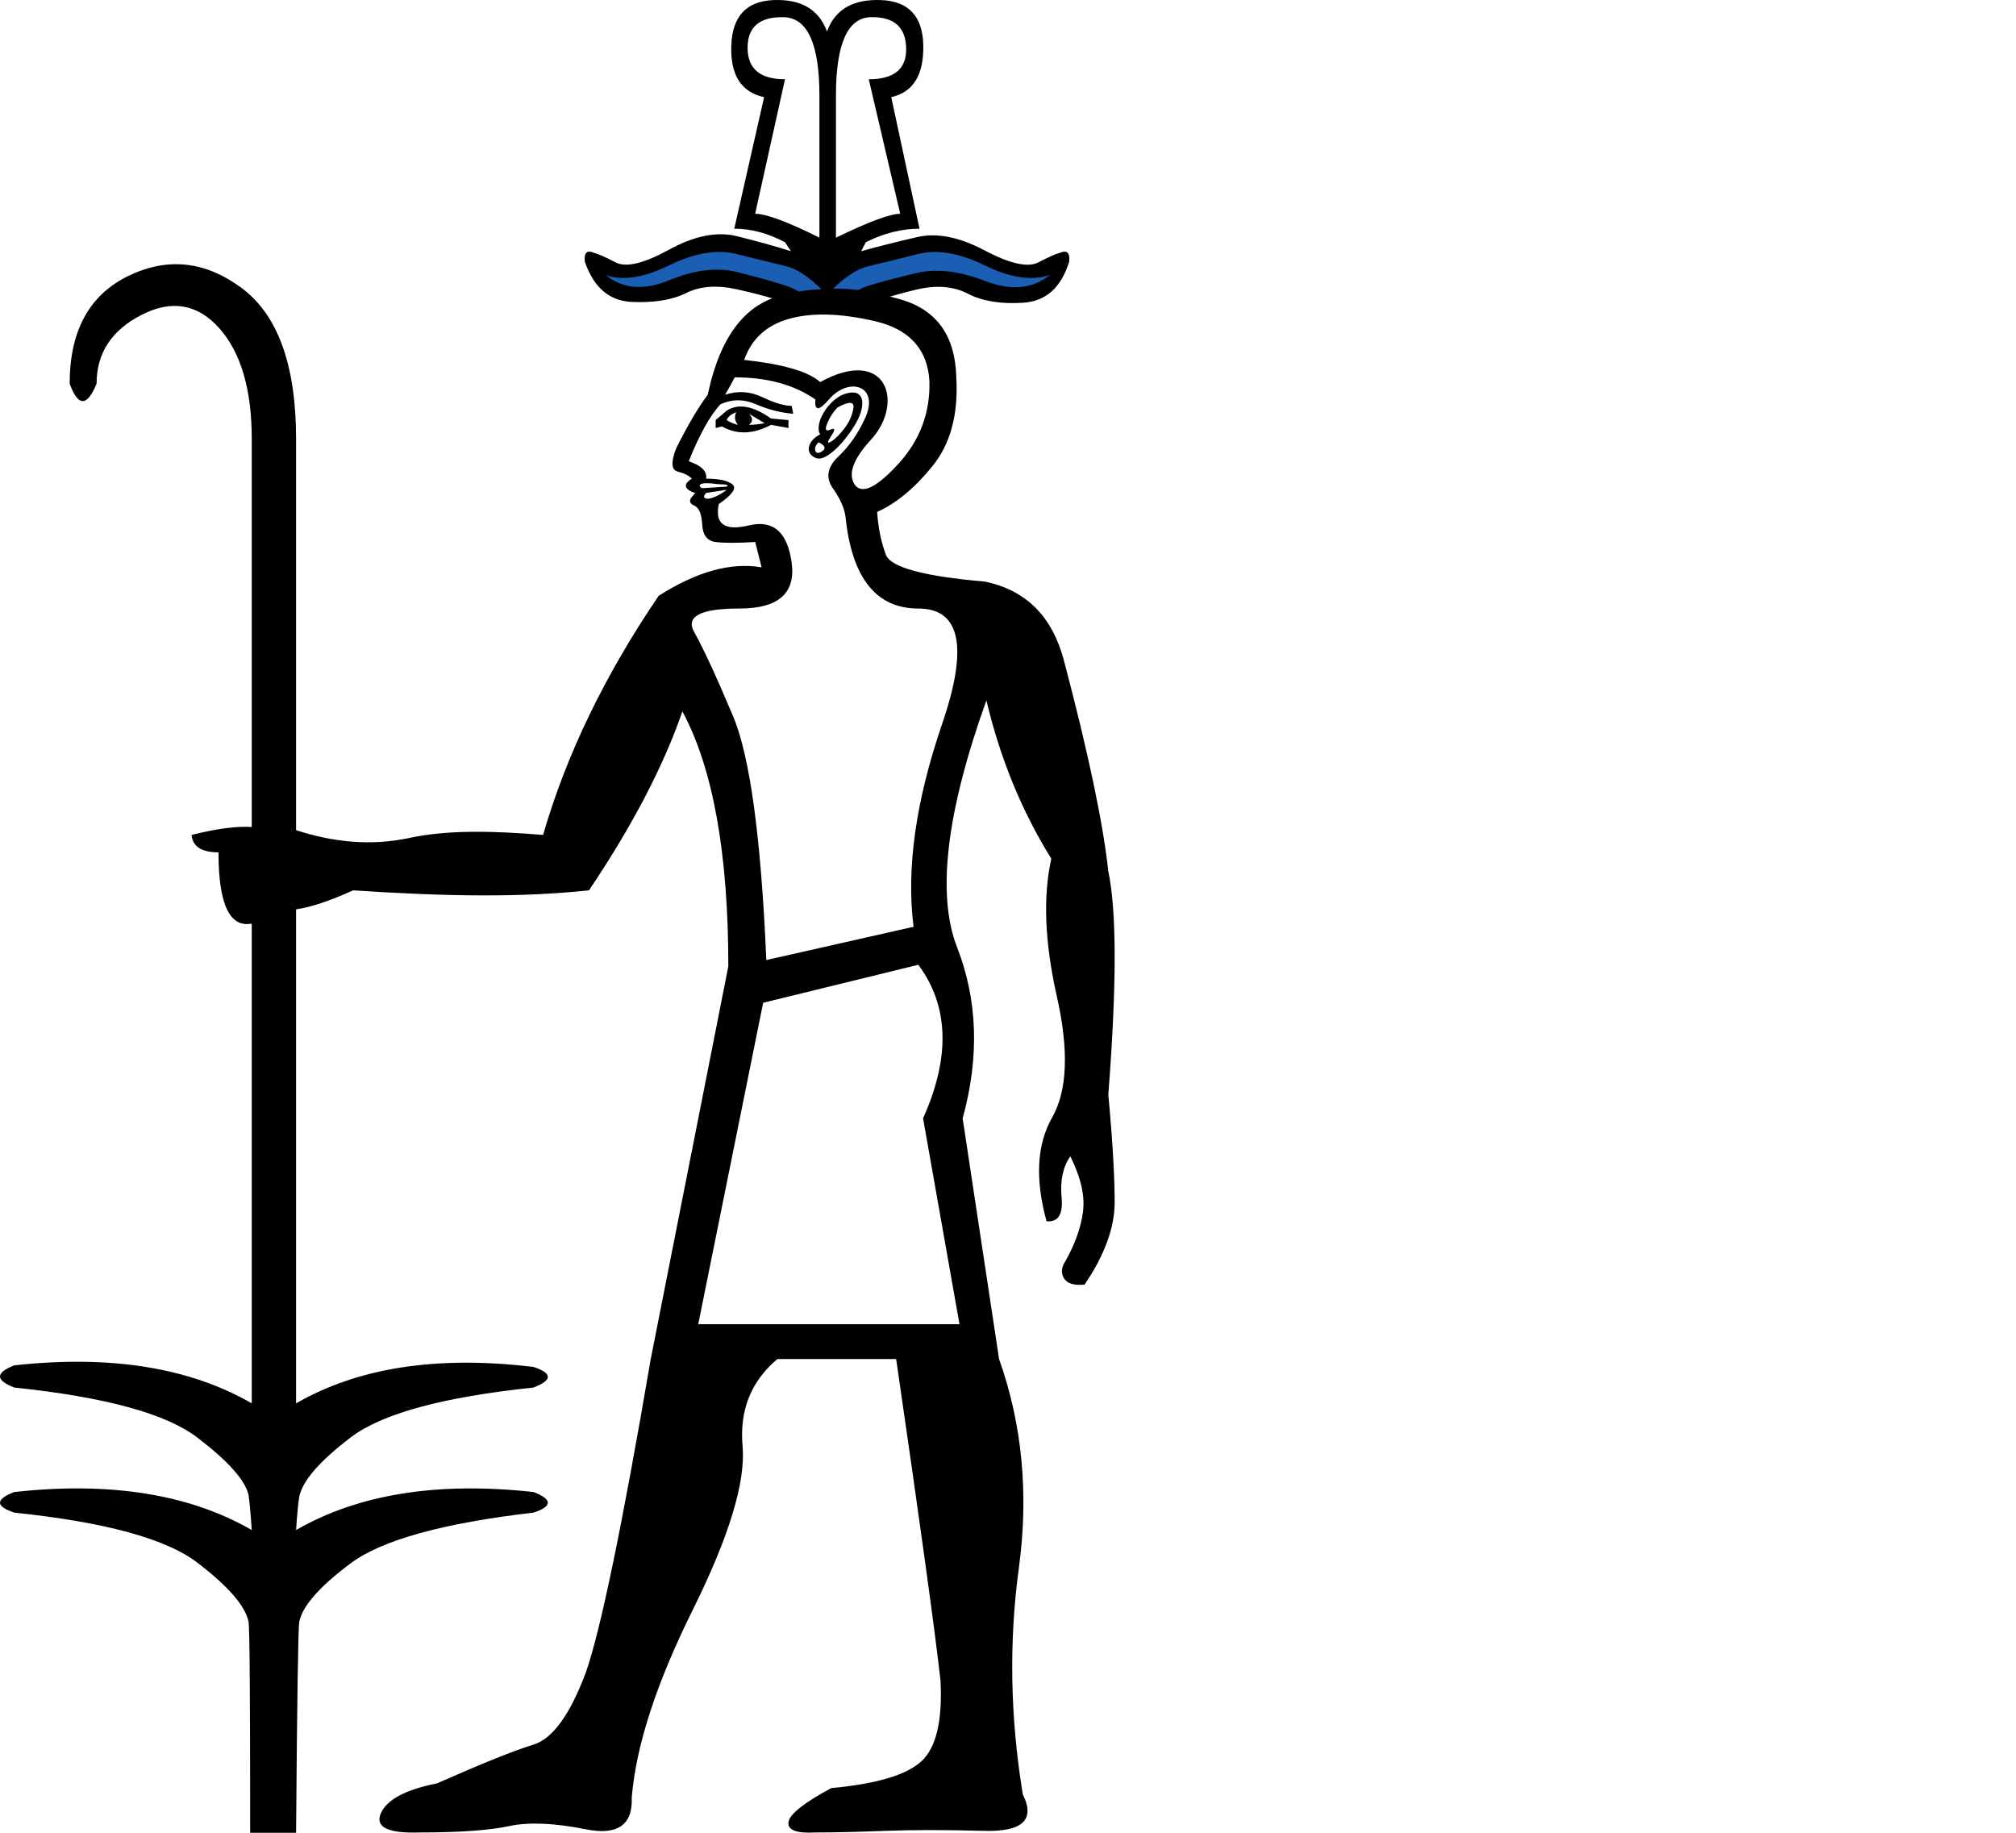
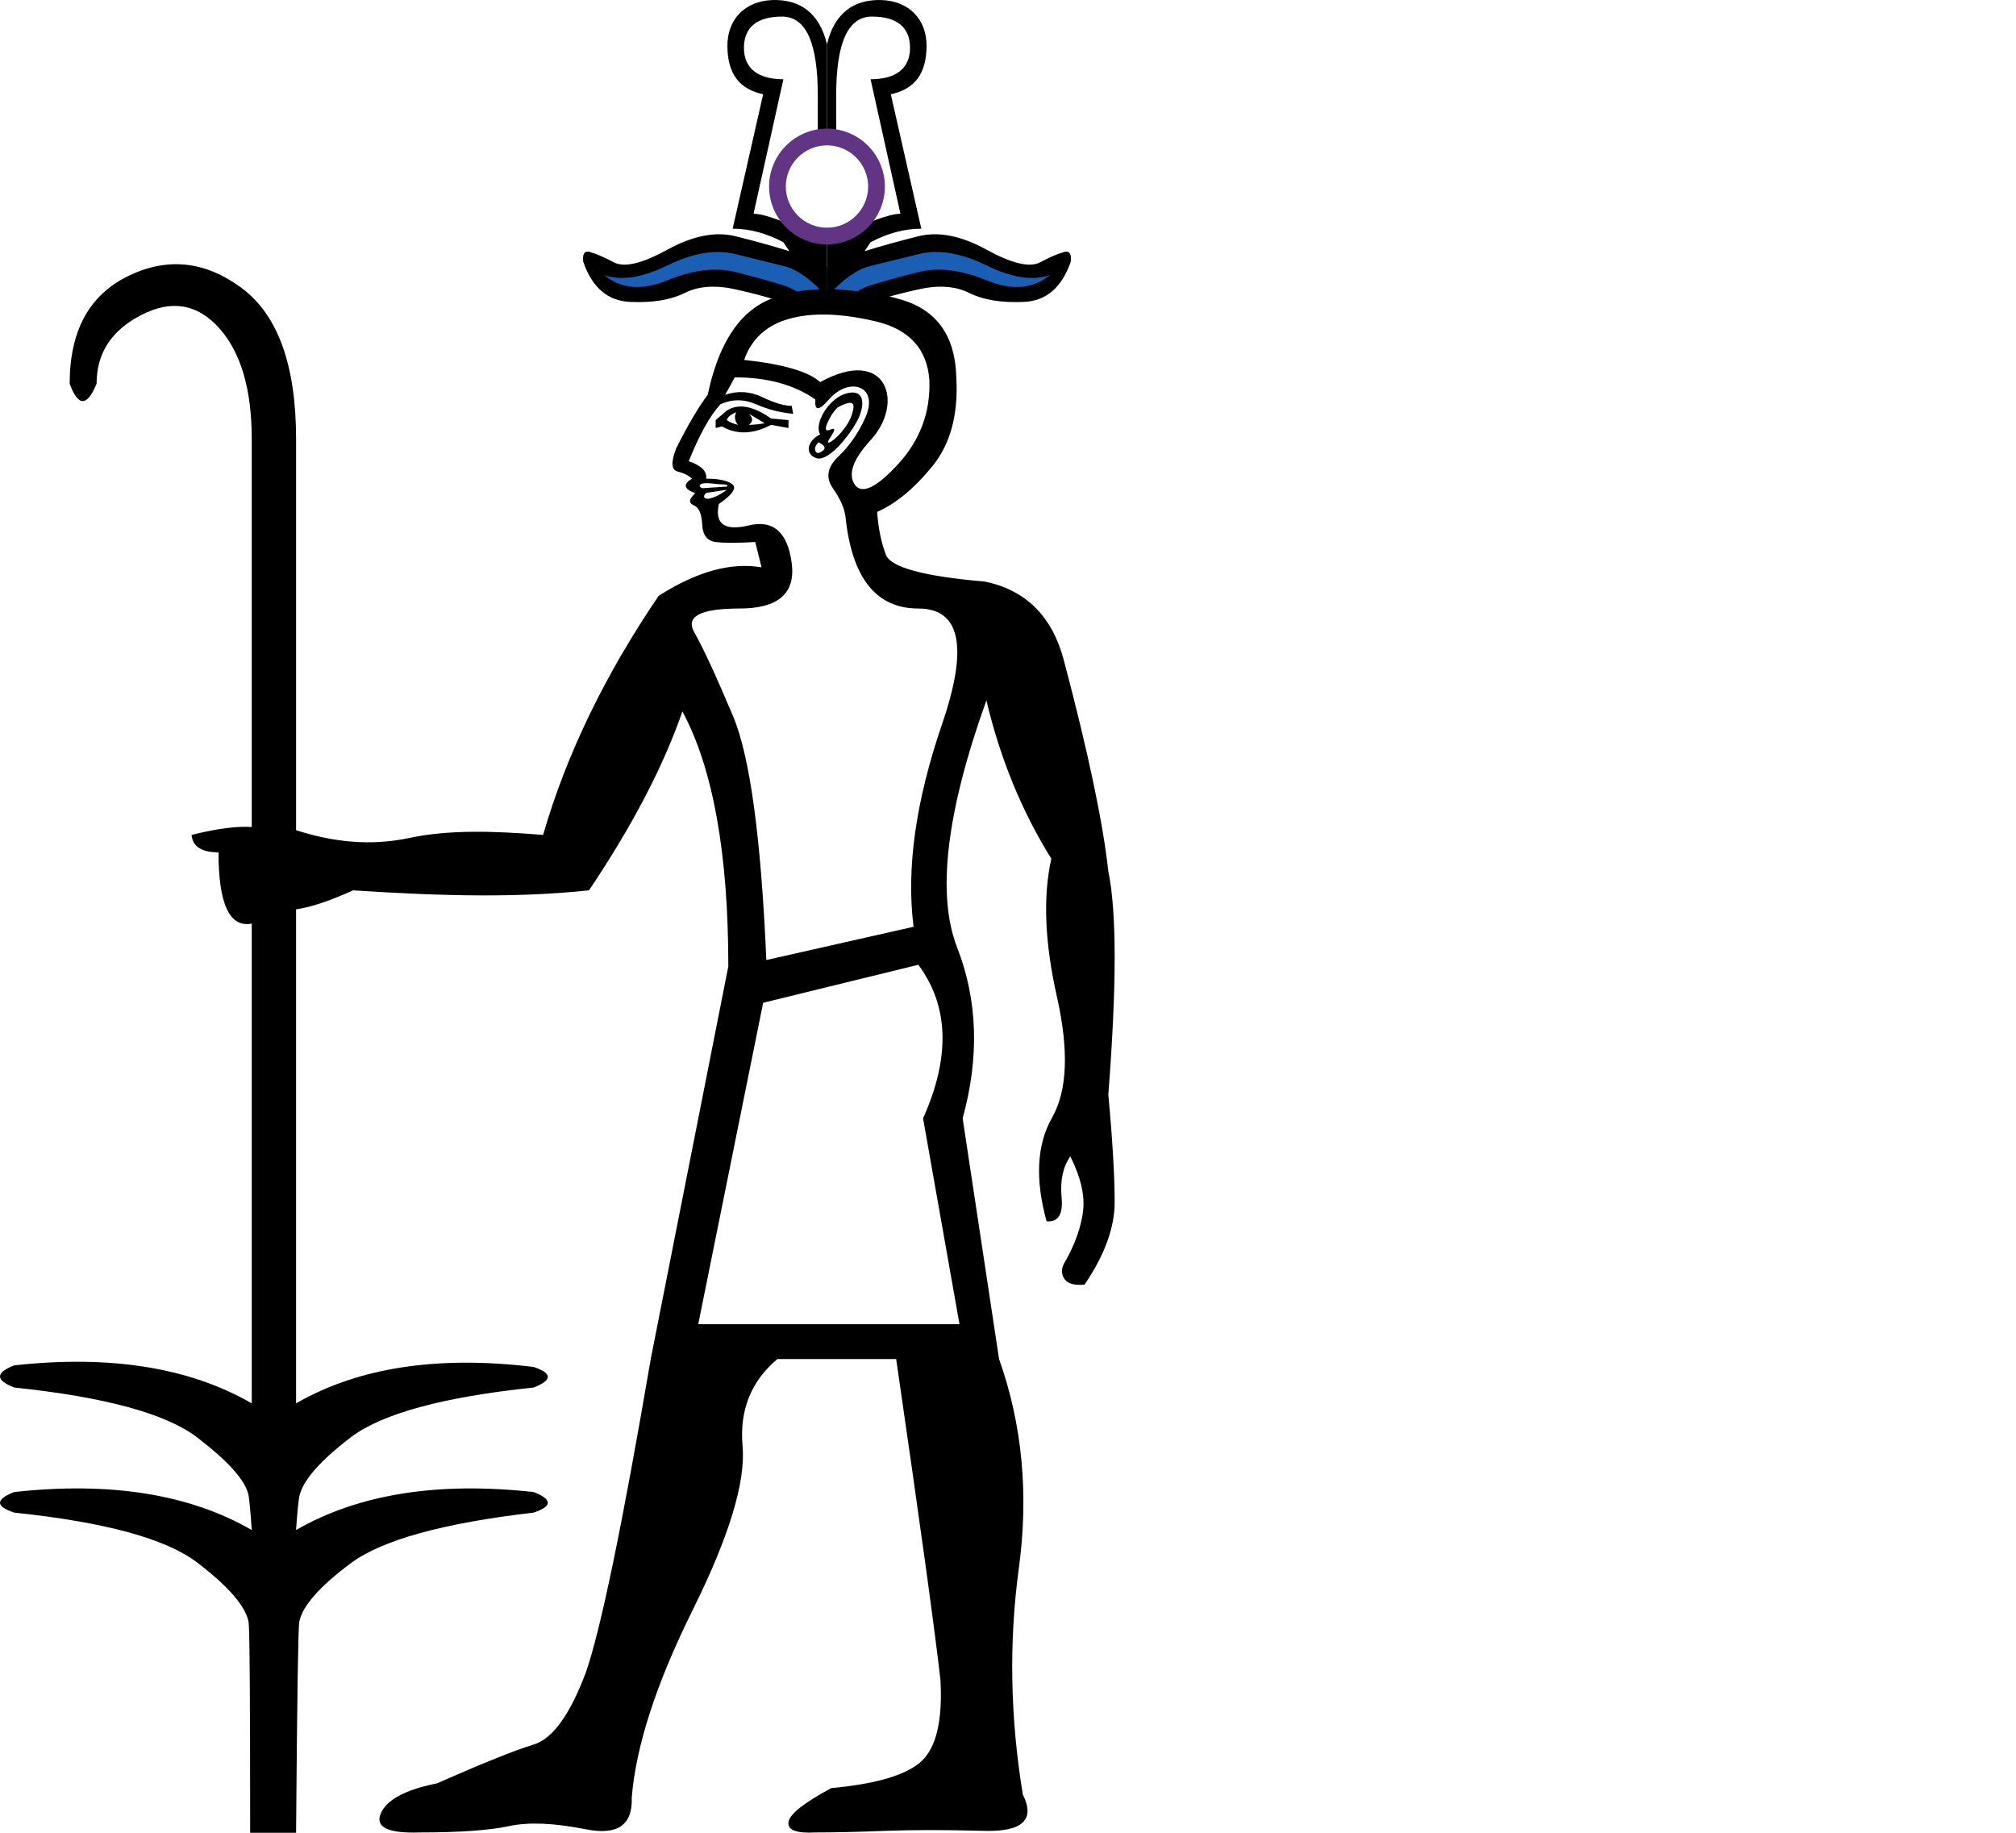
- <svg xmlns="http://www.w3.org/2000/svg" width="1100" height="1000" version="1.1" id="svg1">
+ <svg xmlns="http://www.w3.org/2000/svg" xmlns:xlink="http://www.w3.org/1999/xlink" width="1100" height="1000" version="1.1" id="svg1">
  <defs id="defs1" />
  <path style="fill:#1a5fb4;stroke:none;stroke-width:1px;stroke-linecap:butt;stroke-linejoin:miter;stroke-opacity:1" d="m 327.095,146.924 23.223,-0.361 41.049,-14.39 61.345,13.814 55.257,-13.112 50.692,15.336 17.326,-2.576 -10.771,14.048 -31.492,-1.873 -27.512,-5.502 -33.716,13.814 -42.704,-5.598 -39.245,-7.631 -43.55,8.546 -17.561,-7.141 z" id="path2" />
-   <path style="fill:#000000;stroke:none;stroke-width:55.588" d="M 422.244,0.035 C 407.292,0.579 399.552,8.858 399.009,24.898 c -0.544,16.039 5.408,25.401 17.914,28.119 l -16.284,71.765 c 9.243,0 18.443,2.489 27.686,7.382 l 3.257,4.886 c -8.699,-2.719 -18.441,-5.425 -29.315,-8.143 -10.874,-2.719 -23.266,-0.337 -37.131,7.275 -13.865,7.612 -23.604,9.939 -29.313,6.949 -5.709,-2.99 -9.66,-4.668 -11.835,-5.212 -3.806,-1.631 -5.428,-0.007 -4.884,4.886 4.893,14.136 13.388,21.388 25.621,21.931 12.233,0.544 22.137,-1.08 29.749,-4.886 7.612,-3.806 16.919,-4.4 27.793,-1.953 8.777,1.975 14.229,3.441 19.11,4.884 l 63.948,-0.868 c 4.494,-1.252 8.259,-2.414 15.199,-4.016 10.602,-2.447 19.802,-1.689 27.686,2.388 7.884,4.078 17.948,5.7 30.182,4.884 12.233,-0.816 20.622,-8.228 24.972,-22.365 0.545,-4.893 -1.187,-6.517 -4.993,-4.886 -2.175,0.544 -6.017,2.222 -11.726,5.212 -5.709,2.99 -15.558,0.826 -29.423,-6.514 -13.865,-7.34 -26.095,-9.721 -36.697,-7.275 -10.602,2.447 -20.83,4.989 -30.617,7.708 l 2.498,-4.886 c 9.787,-4.893 19.527,-7.382 29.313,-7.382 L 486.299,53.017 C 498.261,50.298 504.051,40.937 503.779,24.898 503.507,8.858 495.768,0.579 480.544,0.035 465.321,-0.508 455.581,5.228 451.231,17.19 446.881,5.228 437.196,-0.508 422.244,0.035 Z m 5.319,9.337 c 13.049,0.272 19.543,14.612 19.543,42.885 v 77.411 c -17.399,-8.699 -29.087,-13.029 -35.068,-13.029 l 16.286,-73.393 c -13.593,0 -20.411,-5.737 -20.411,-17.154 0,-11.418 6.601,-16.991 19.65,-16.719 z m 47.662,0 C 488.002,9.101 494.442,14.999 494.442,26.96 c 0,10.874 -6.818,16.286 -20.411,16.286 l 17.155,73.393 c -5.437,0 -17.126,4.33 -35.068,13.029 V 52.258 c 0,-28.273 6.33,-42.613 19.108,-42.885 z M 393.799,137.485 c 2.905,0.085 5.748,0.515 8.467,1.194 10.874,2.719 19.695,4.883 26.492,6.514 5.947,1.427 12.446,5.755 19.434,12.594 -4.346,0.213 -8.483,0.646 -12.376,1.304 -2.314,-1.323 -4.641,-2.483 -7.058,-3.257 -6.796,-2.175 -15.617,-4.665 -26.492,-7.384 -10.874,-2.719 -23.266,-1.258 -37.131,4.451 -13.865,5.709 -25.39,4.79 -34.633,-2.822 9.243,3.262 20.768,1.475 34.633,-5.321 10.398,-5.097 19.947,-7.528 28.664,-7.273 z m 114.974,0 c 8.563,-0.255 18.049,2.175 28.447,7.273 13.865,6.796 25.714,8.584 35.501,5.321 -9.243,7.612 -20.931,8.694 -35.068,3.257 -14.136,-5.437 -26.528,-6.898 -37.13,-4.451 -10.602,2.447 -19.424,4.774 -26.492,6.949 -1.962,0.604 -3.876,1.45 -5.755,2.388 -4.299,-0.47 -8.79,-0.757 -13.679,-0.761 6.884,-6.632 13.354,-10.865 19.434,-12.268 7.068,-1.631 15.889,-3.795 26.492,-6.514 2.651,-0.68 5.396,-1.109 8.25,-1.194 z" id="path1" />
+   <path id="path1" style="fill:#000000;stroke:none;stroke-width:55.588" d="M 421.365,0.035 C 406.413,0.579 396.9,10.613 396.9,24.898 c 0,15.932 6.995,23.826 19.5,26.545 l -16.641,73.338 c 9.243,0 18.442,2.489 27.686,7.383 l 3.256,4.887 c -8.699,-2.719 -18.44,-5.424 -29.314,-8.143 -10.874,-2.719 -23.266,-0.339 -37.131,7.273 -13.865,7.612 -23.604,9.94 -29.312,6.949 -5.709,-2.99 -9.661,-4.669 -11.836,-5.213 -3.806,-1.631 -5.428,-0.006 -4.885,4.887 4.893,14.136 13.39,21.388 25.623,21.932 12.233,0.544 22.136,-1.081 29.748,-4.887 7.612,-3.806 16.919,-4.4 27.793,-1.953 8.777,1.975 14.229,3.441 19.109,4.885 l 30.734,-0.418 v -32.695 h -5.004 c -17.399,-8.699 -29.088,-13.029 -35.068,-13.029 l 16.287,-73.393 c -13.593,0 -21.533,-5.736 -21.533,-17.154 0,-11.418 7.481,-17.045 20.771,-17.045 13.423,0 19.543,14.938 19.543,43.211 v 25.937 l 5.004,0.396 V 24.214 C 447.221,7.017 436.317,-0.509 421.365,0.035 Z M 392.92,137.486 c 2.905,0.085 5.748,0.514 8.467,1.193 10.874,2.719 19.696,4.883 26.492,6.514 5.947,1.427 12.446,5.755 19.434,12.594 -4.346,0.213 -8.484,0.647 -12.377,1.305 -2.314,-1.323 -4.64,-2.484 -7.057,-3.258 -6.796,-2.175 -15.618,-4.666 -26.492,-7.385 -10.874,-2.719 -23.266,-1.258 -37.131,4.451 -13.865,5.709 -25.39,4.792 -34.633,-2.82 9.243,3.262 20.768,1.474 34.633,-5.322 10.398,-5.097 19.948,-7.526 28.664,-7.271 z" />
  <path style="fill:#000000;stroke:none;stroke-width:47.722" d="M 380.983,722.507 H 523.528 L 503.658,610.198 c 14.974,-33.404 14.111,-61.338 -2.591,-83.799 l -84.663,20.734 z m 66.521,-485.519 c -3.517,-5.862 4.566,-19.087 13.393,-22.03 9.271,-3.093 11.421,3.096 8.209,11.665 -2.915,7.775 -16.625,25.919 -23.758,23.326 -6.541,-2.377 -4.747,-9.505 2.158,-12.959 z m 9.503,-14.686 c -2.303,2.303 -4.175,5.183 -5.615,8.639 -1.441,3.456 -0.865,4.607 1.727,3.455 2.593,-1.152 2.736,0 0.43,3.455 -2.303,3.455 -2.303,4.464 0,3.026 2.303,-1.441 4.751,-3.889 7.343,-7.343 2.593,-3.456 4.177,-7.055 4.753,-10.799 0.576,-3.744 -2.304,-3.887 -8.639,-0.43 z m -9.503,-13.823 c 36.18,-19.961 46.313,11.218 27.645,31.532 -9.791,10.655 -12.671,18.862 -8.639,24.622 4.032,5.183 11.951,1.296 23.758,-11.663 11.807,-12.959 17.422,-28.077 16.846,-45.355 -1.152,-17.278 -11.087,-28.077 -29.805,-32.397 -18.718,-4.32 -34.268,-4.752 -46.651,-1.298 -12.383,3.456 -20.59,10.943 -24.622,22.462 21.31,2.303 35.133,6.335 41.468,12.095 z m -0.864,32.829 c -1.727,1.728 -2.303,3.312 -1.727,4.753 0.576,1.441 1.872,1.441 3.889,0 2.017,-1.441 1.297,-3.026 -2.162,-4.753 z m -56.154,-7.775 v -4.319 l 6.047,-5.183 c 6.335,-4.032 14.398,-2.592 24.189,4.319 l 9.503,0.864 v 4.319 l -9.503,-1.728 c -9.791,5.184 -18.718,5.471 -26.781,0.864 z m 6.047,-4.319 c 1.727,1.152 3.743,2.015 6.047,2.591 -1.728,-2.303 -2.015,-4.607 -0.864,-6.911 -2.879,1.152 -4.607,2.591 -5.184,4.319 z m 12.095,2.591 c 2.303,0 5.183,-0.288 8.639,-0.864 l -8.639,-5.184 c 2.303,2.303 2.303,4.319 0,6.047 z m -12.095,35.421 -11.231,1.728 c -2.539,2.539 -0.379,3.501 1.893,3.046 4.255,-0.851 8.869,-4.303 9.339,-4.774 z m 0,-1.728 c 1.152,-0.576 0.205,-1.236 -2.674,-1.236 -2.879,0 -5.678,-0.701 -8.354,-0.616 -5.682,0 -3.554,2.824 -1.93,2.715 z m 48.379,-47.515 c -11.519,-8.063 -26.205,-12.095 -44.059,-12.095 -1.152,2.303 -2.88,5.471 -5.184,9.503 6.911,-2.303 13.678,-1.871 20.302,1.298 6.623,3.169 11.95,4.753 15.982,4.753 l 0.864,4.319 c -6.911,-0.576 -13.679,-2.304 -20.302,-5.184 -6.623,-2.879 -13.103,-2.879 -19.438,0 -5.759,6.336 -11.519,16.703 -17.278,31.101 6.911,2.303 10.079,5.471 9.503,9.503 6.911,0 11.663,1.009 14.255,3.026 2.593,2.017 0.145,5.617 -7.343,10.799 -2.303,10.943 3.168,14.831 16.414,11.663 13.247,-3.169 21.022,3.599 23.326,20.302 2.303,16.702 -7.2,25.053 -28.509,25.053 -21.31,0 -29.517,4.32 -24.621,12.959 4.895,8.639 11.95,23.901 21.166,45.787 9.215,21.886 15.263,66.233 18.143,133.042 l 80.344,-18.142 c -4.032,-31.677 1.152,-68.537 15.55,-110.581 14.399,-42.044 10.079,-63.066 -12.959,-63.066 -23.038,0 -36.284,-16.702 -39.739,-50.107 -0.576,-4.608 -2.88,-9.791 -6.912,-15.551 -4.031,-5.759 -3.023,-11.519 3.026,-17.278 6.047,-5.759 10.943,-12.815 14.686,-21.166 7.852,-17.515 -8.85,-22.696 -19.871,-9.935 -5.472,6.335 -7.919,6.335 -7.344,0 z m -32.829,77.752 c -9.791,0.576 -16.99,0.576 -21.597,0 -4.608,-0.576 -7.055,-3.744 -7.343,-9.503 -0.286,-5.759 -1.726,-9.215 -4.319,-10.367 -2.593,-1.152 -3.026,-2.736 -1.298,-4.753 1.728,-2.017 2.303,-2.738 1.727,-2.162 -1.373,-0.343 -9.489,-3.118 -1.727,-7.779 -1.727,-1.728 -4.319,-3.024 -7.775,-3.889 -3.456,-0.865 -3.744,-5.041 -0.864,-12.527 6.336,-12.671 12.095,-22.462 17.278,-29.373 6.911,-32.829 21.454,-51.115 43.628,-54.858 22.174,-3.744 42.907,-2.735 62.201,3.026 19.294,5.759 29.229,19.87 29.805,42.331 1.152,20.158 -3.168,36.284 -12.959,48.379 -9.791,12.095 -19.87,20.446 -30.237,25.054 v 0 c 0.576,8.639 2.16,16.414 4.753,23.326 2.593,6.911 20.591,11.807 53.995,14.686 22.462,4.608 36.86,19.006 43.195,43.196 13.247,50.107 21.31,88.407 24.19,114.9 4.607,21.886 4.607,62.49 0,121.812 2.303,24.765 3.455,44.347 3.455,58.746 0,13.823 -5.472,28.797 -16.414,44.924 -5.76,0.576 -9.503,-0.576 -11.231,-3.455 -1.728,-2.879 -1.44,-6.047 0.864,-9.503 5.184,-9.215 8.351,-18.142 9.503,-26.781 1.152,-8.639 -1.152,-18.718 -6.912,-30.237 -4.031,5.759 -5.616,13.246 -4.753,22.461 0.865,9.215 -1.87,13.535 -8.207,12.959 -6.335,-23.038 -5.327,-41.9 3.026,-56.586 8.351,-14.686 9.215,-36.716 2.591,-66.089 -6.623,-29.373 -7.632,-54.426 -3.025,-75.16 -16.127,-25.918 -27.933,-54.715 -35.421,-86.391 v 0 c -21.886,61.05 -27.213,105.973 -15.982,134.77 11.231,28.797 12.24,59.898 3.026,93.302 l 19.87,131.315 v 0 c 12.67,35.708 16.27,73.72 10.799,114.036 -5.471,40.316 -4.751,81.496 2.162,123.54 6.911,13.823 -0.144,20.446 -21.166,19.87 -21.022,-0.576 -39.02,-0.576 -53.995,0 -14.974,0.576 -27.645,0.864 -38.012,0.864 -10.367,0.576 -15.262,-1.296 -14.686,-5.615 0.576,-4.32 8.351,-10.511 23.326,-18.574 24.765,-2.303 41.18,-7.199 49.243,-14.686 8.063,-7.487 11.519,-22.174 10.367,-44.059 -2.879,-25.918 -10.942,-84.376 -24.189,-175.374 H 424.18 c -14.399,12.095 -20.734,27.933 -19.006,47.515 1.728,19.582 -7.343,49.387 -27.213,89.415 -19.87,40.028 -30.957,74.153 -33.261,102.374 0.576,14.975 -7.775,20.734 -25.054,17.278 -17.278,-3.456 -31.245,-4.032 -41.9,-1.728 -10.655,2.303 -26.925,3.455 -48.811,3.455 -17.278,0.576 -24.334,-2.88 -21.166,-10.367 3.169,-7.487 13.392,-12.958 30.669,-16.414 24.765,-10.943 42.332,-17.998 52.698,-21.166 10.367,-3.169 19.87,-16.271 28.509,-39.308 8.063,-23.038 19.87,-80.056 35.421,-171.055 l 42.331,-214.25 c 0,-61.626 -8.351,-107.989 -25.053,-139.09 -10.367,29.949 -27.358,62.489 -50.971,97.622 -36.917,3.89 -76.312,3.455 -128.723,0 -12.671,5.759 -23.038,9.215 -31.101,10.367 v 269.541 c 33.981,-19.582 77.176,-26.205 129.587,-19.87 10.367,3.456 10.367,7.199 0,11.231 -49.531,5.184 -82.791,14.255 -99.781,27.213 -16.99,12.959 -26.349,23.758 -28.077,32.397 -0.576,3.456 -1.152,9.503 -1.728,18.142 33.981,-19.582 77.176,-26.493 129.587,-20.734 10.367,4.032 10.367,7.775 0,11.231 -49.531,5.759 -82.791,14.975 -99.781,27.645 -16.99,12.671 -26.349,23.325 -28.077,31.965 -0.576,3.456 -1.152,40.211 -1.728,115.083 h -25.054 c 0,-74.872 -0.288,-111.627 -0.864,-115.083 -1.728,-8.639 -11.087,-19.438 -28.077,-32.397 C 90.567,839.561 57.306,830.49 7.775,825.307 c -10.367,-3.456 -10.367,-7.199 0,-11.231 52.411,-5.759 95.606,1.152 129.587,20.734 -0.576,-8.639 -1.152,-14.974 -1.728,-19.006 -1.728,-8.063 -11.087,-18.574 -28.077,-31.533 -16.99,-12.959 -50.25,-22.03 -99.781,-27.213 -10.367,-4.032 -10.367,-8.063 0,-12.095 52.411,-5.759 95.606,1.152 129.587,20.734 V 503.932 c -12.095,2.303 -18.142,-10.655 -18.142,-38.876 -9.215,0 -14.11,-3.168 -14.686,-9.503 13.823,-3.456 24.766,-4.895 32.829,-4.319 V 239.575 c 0,-27.069 -5.903,-47.227 -17.71,-60.474 -11.807,-13.247 -25.917,-15.694 -42.332,-7.343 -16.414,8.351 -24.622,20.878 -24.622,37.58 -5.183,12.671 -10.079,12.671 -14.686,0 0,-28.797 10.655,-48.379 31.965,-58.746 21.31,-10.367 41.9,-8.207 61.77,6.479 19.87,14.687 29.805,42.188 29.805,82.504 v 213.386 c 19.582,6.335 40.172,8.855 61.77,4.247 21.598,-4.607 46.262,-3.831 73,-1.656 12.671,-43.772 33.693,-87.255 63.065,-130.451 20.734,-13.247 39.452,-18.43 56.155,-15.55 z" id="path1-9" />
+   <use x="0" y="0" xlink:href="#path1" id="use9" transform="matrix(-1,0,0,1,902.4609,0)" />
+   <circle style="fill:none;fill-rule:evenodd;stroke:#613583;stroke-width:9.142;stroke-linecap:round;stroke-miterlimit:5;stroke-dasharray:none" id="path9" cx="451.23" cy="101.772" r="27.021" />
</svg>
